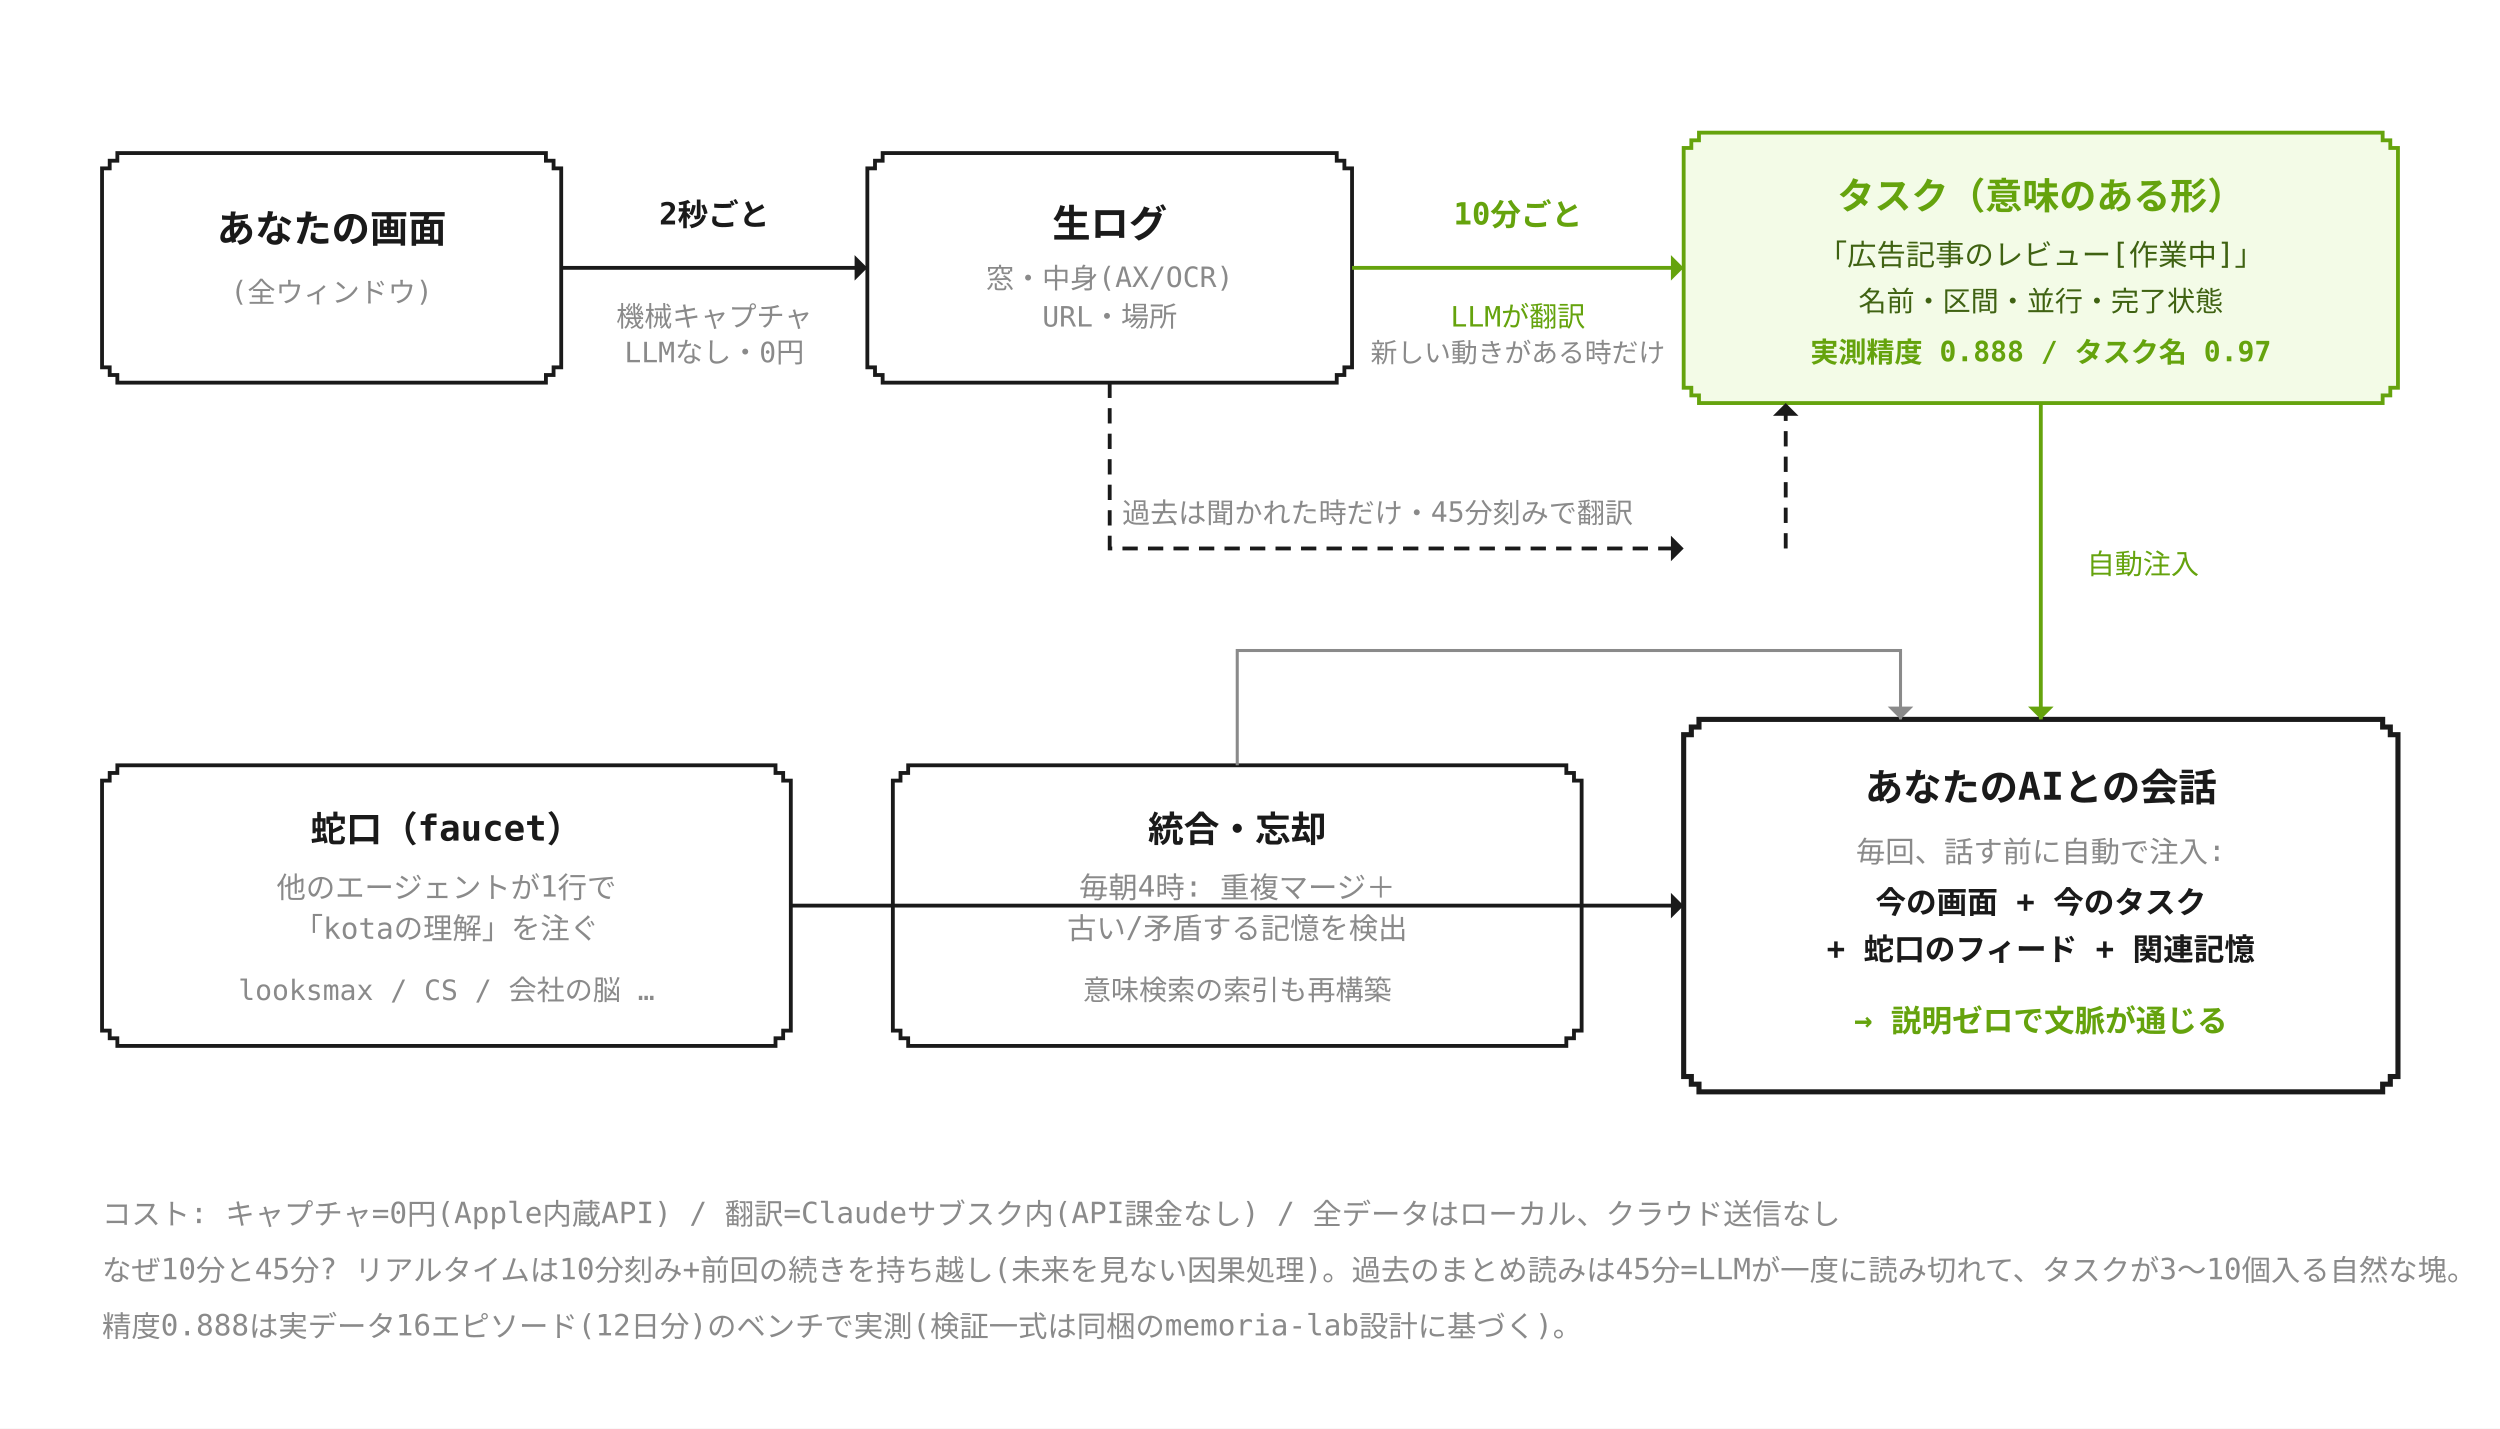
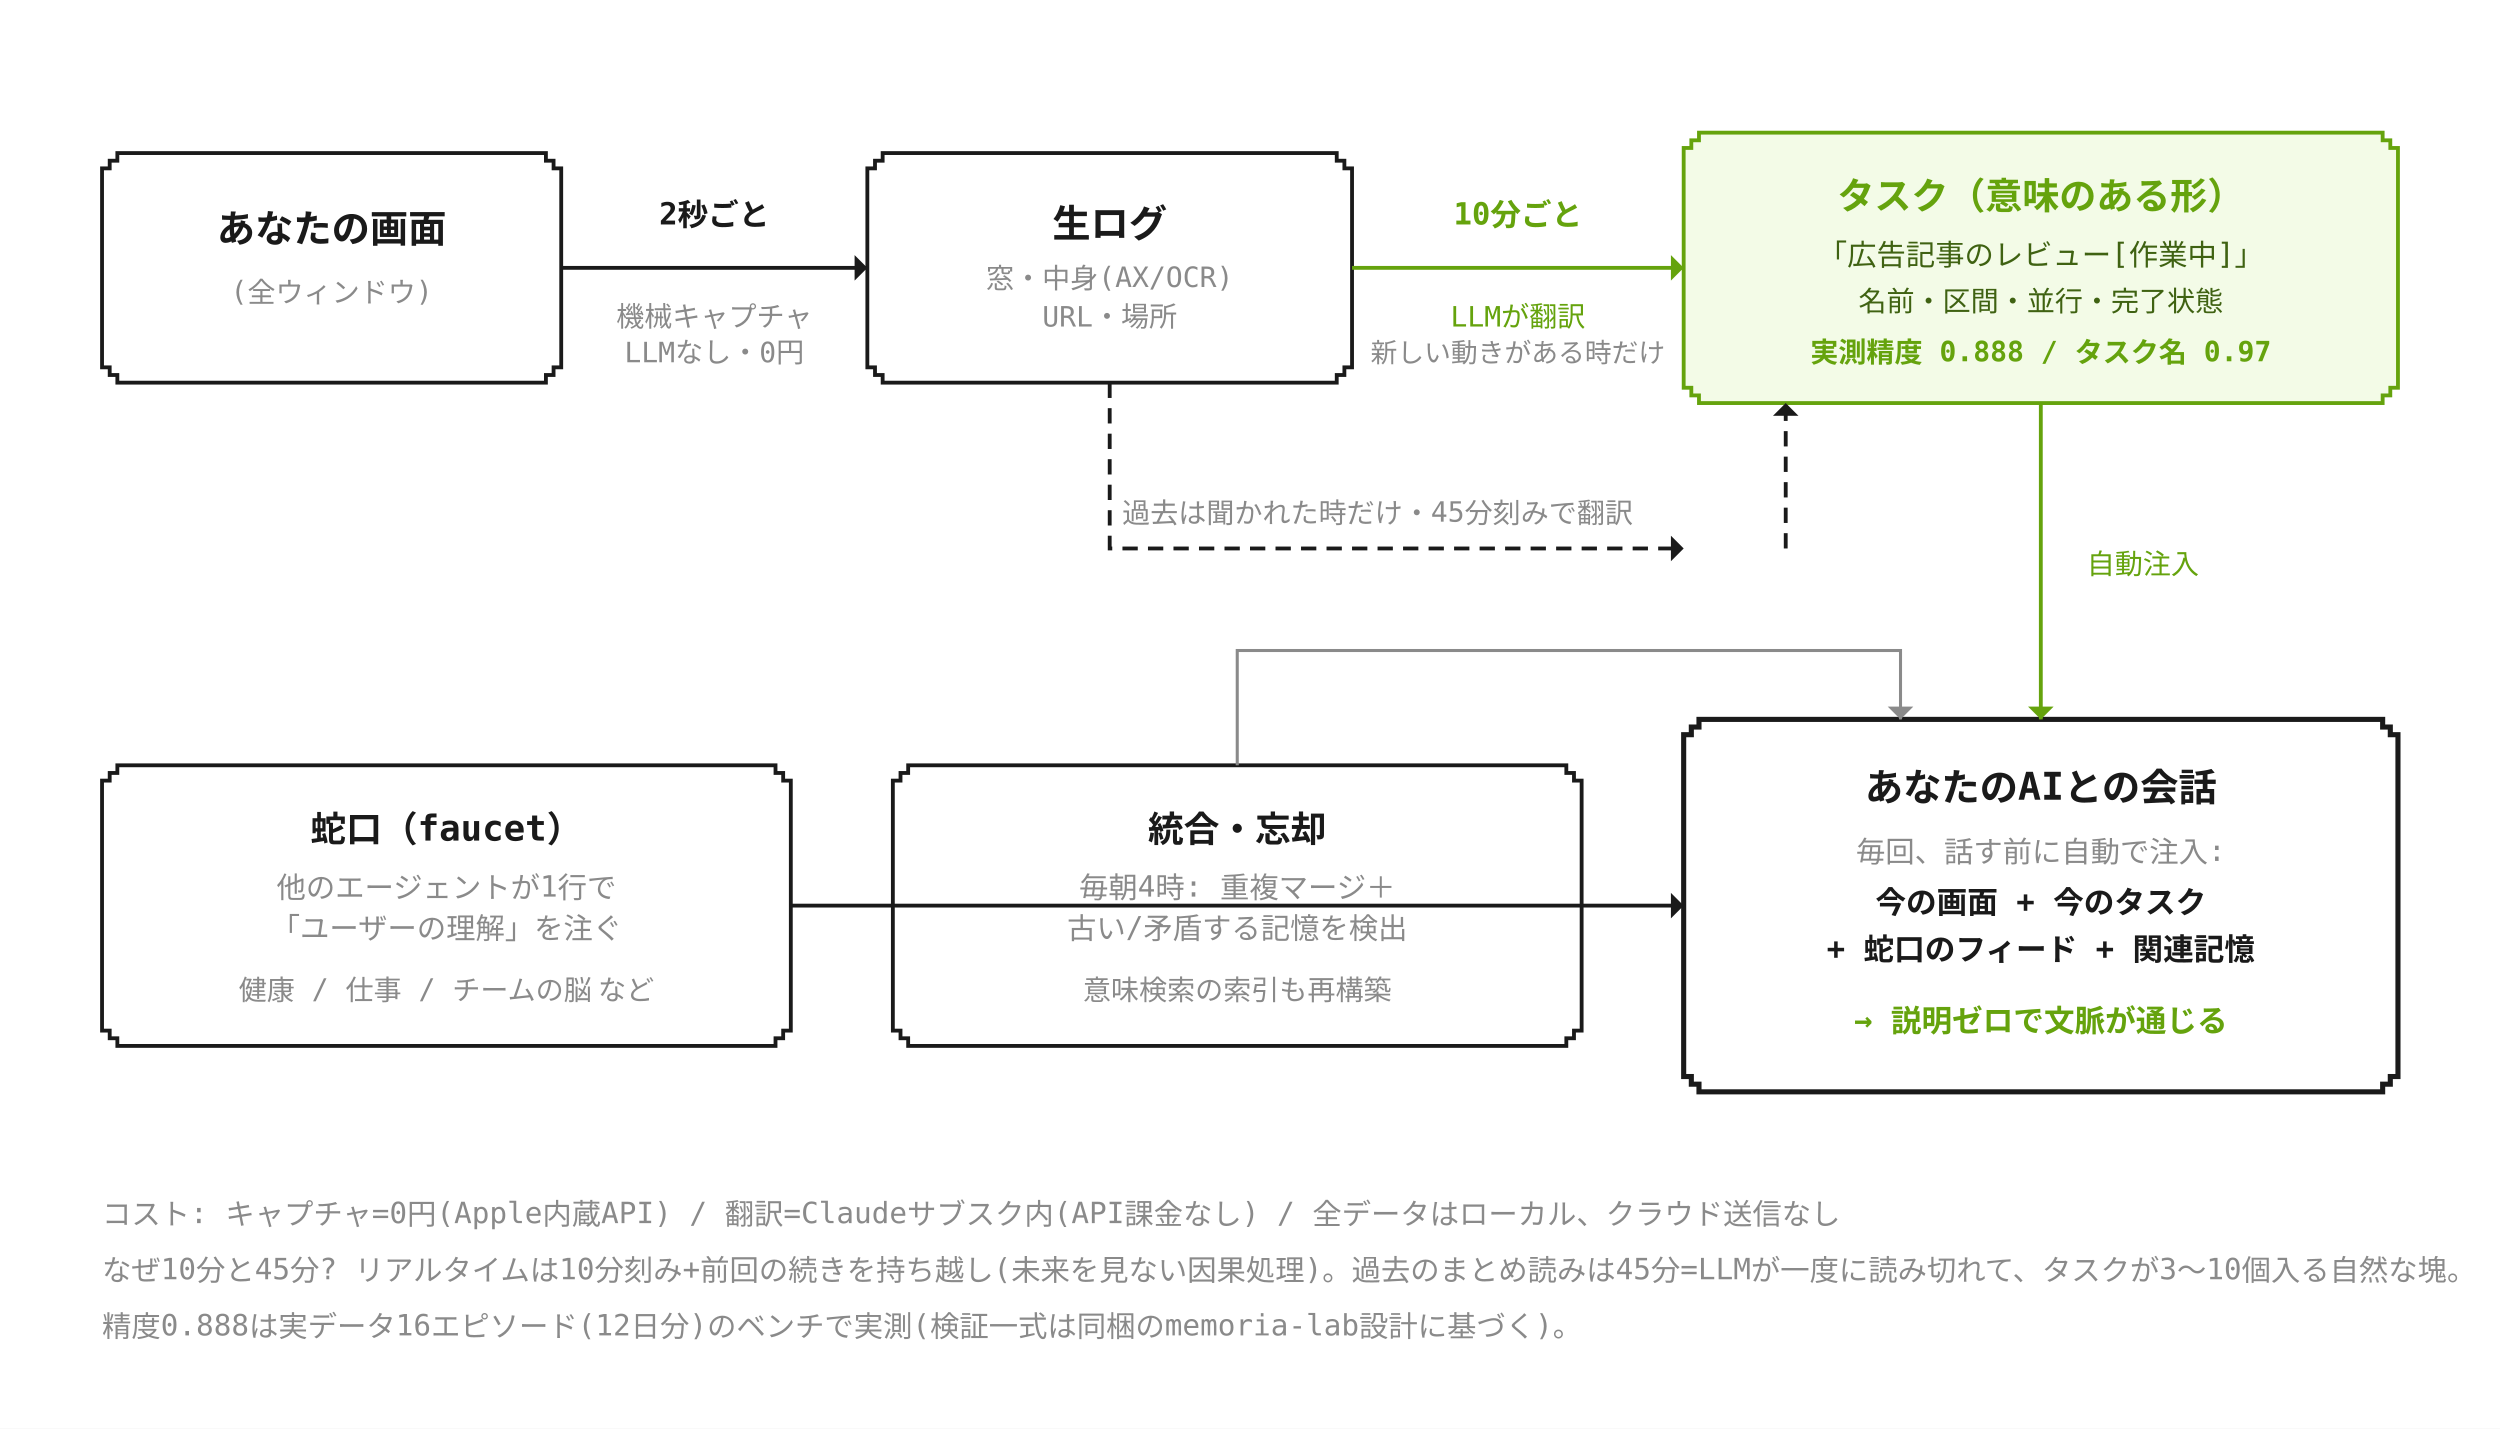
<svg xmlns="http://www.w3.org/2000/svg" viewBox="0 0 980 560" width="980" height="560" role="img" aria-label="memoria kota2 workflow">
  <rect width="980" height="560" fill="#ffffff" />
  <polygon points="46,60 214,60 214,63 217,63 217,66 220,66 220,144 217,144 217,147 214,147 214,150 46,150 46,147 43,147 43,144 40,144 40,66 43,66 43,63 46,63" fill="#fff" stroke="#1a1a1a" stroke-width="1.5" stroke-linejoin="miter" />
  <text x="130" y="95" font-family="ui-monospace, SFMono-Regular, Menlo, Consolas, monospace" font-size="15" font-weight="700" fill="#1a1a1a" text-anchor="middle">あなたの画面</text>
  <text x="130" y="118" font-family="ui-monospace, SFMono-Regular, Menlo, Consolas, monospace" font-size="11" font-weight="400" fill="#8a8a8a" text-anchor="middle">(全ウィンドウ)</text>
  <polyline points="220,105 340,105" fill="none" stroke="#1a1a1a" stroke-width="1.5" />
  <polygon points="340,105 335,100 335,110" fill="#1a1a1a" />
  <text x="280" y="88" font-family="ui-monospace, SFMono-Regular, Menlo, Consolas, monospace" font-size="12" font-weight="700" fill="#1a1a1a" text-anchor="middle">2秒ごと</text>
  <text x="280" y="128" font-family="ui-monospace, SFMono-Regular, Menlo, Consolas, monospace" font-size="11" font-weight="400" fill="#8a8a8a" text-anchor="middle">機械キャプチャ</text>
  <text x="280" y="142" font-family="ui-monospace, SFMono-Regular, Menlo, Consolas, monospace" font-size="11" font-weight="400" fill="#8a8a8a" text-anchor="middle">LLMなし・0円</text>
  <polygon points="346,60 524,60 524,63 527,63 527,66 530,66 530,144 527,144 527,147 524,147 524,150 346,150 346,147 343,147 343,144 340,144 340,66 343,66 343,63 346,63" fill="#fff" stroke="#1a1a1a" stroke-width="1.5" stroke-linejoin="miter" />
  <text x="435" y="93" font-family="ui-monospace, SFMono-Regular, Menlo, Consolas, monospace" font-size="15" font-weight="700" fill="#1a1a1a" text-anchor="middle">生ログ</text>
  <text x="435" y="113" font-family="ui-monospace, SFMono-Regular, Menlo, Consolas, monospace" font-size="11" font-weight="400" fill="#8a8a8a" text-anchor="middle">窓・中身(AX/OCR)</text>
  <text x="435" y="128" font-family="ui-monospace, SFMono-Regular, Menlo, Consolas, monospace" font-size="11" font-weight="400" fill="#8a8a8a" text-anchor="middle">URL・場所</text>
  <polyline points="530,105 660,105" fill="none" stroke="#65a30d" stroke-width="1.5" />
  <polygon points="660,105 655,100 655,110" fill="#65a30d" />
  <text x="595" y="88" font-family="ui-monospace, SFMono-Regular, Menlo, Consolas, monospace" font-size="12" font-weight="700" fill="#65a30d" text-anchor="middle">10分ごと</text>
  <text x="595" y="128" font-family="ui-monospace, SFMono-Regular, Menlo, Consolas, monospace" font-size="11" font-weight="400" fill="#65a30d" text-anchor="middle">LLMが翻訳</text>
  <text x="595" y="142" font-family="ui-monospace, SFMono-Regular, Menlo, Consolas, monospace" font-size="10.5" font-weight="400" fill="#8a8a8a" text-anchor="middle">新しい動きがある時だけ</text>
  <polygon points="666,52 934,52 934,55 937,55 937,58 940,58 940,152 937,152 937,155 934,155 934,158 666,158 666,155 663,155 663,152 660,152 660,58 663,58 663,55 666,55" fill="#f3fbe7" stroke="#65a30d" stroke-width="1.5" stroke-linejoin="miter" />
  <text x="800" y="82" font-family="ui-monospace, SFMono-Regular, Menlo, Consolas, monospace" font-size="14.5" font-weight="700" fill="#65a30d" text-anchor="middle">タスク（意味のある形）</text>
  <text x="800" y="104" font-family="ui-monospace, SFMono-Regular, Menlo, Consolas, monospace" font-size="11.5" font-weight="400" fill="#3f6212" text-anchor="middle">「広告記事のレビュー[作業中]」</text>
  <text x="800" y="122" font-family="ui-monospace, SFMono-Regular, Menlo, Consolas, monospace" font-size="11" font-weight="400" fill="#3f6212" text-anchor="middle">名前・区間・並行・完了状態</text>
  <text x="800" y="142" font-family="ui-monospace, SFMono-Regular, Menlo, Consolas, monospace" font-size="11" font-weight="700" fill="#65a30d" text-anchor="middle">実測精度 0.888 / タスク名 0.97</text>
  <polyline points="435,150 435,215 660,215" fill="none" stroke="#1a1a1a" stroke-width="1.5" stroke-dasharray="6 4" />
  <polygon points="660,215 655,210 655,220" fill="#1a1a1a" />
  <text x="540" y="205" font-family="ui-monospace, SFMono-Regular, Menlo, Consolas, monospace" font-size="11" font-weight="400" fill="#8a8a8a" text-anchor="middle">過去は聞かれた時だけ・45分刻みで翻訳</text>
  <polyline points="700,215 700,158" fill="none" stroke="#1a1a1a" stroke-width="1.5" stroke-dasharray="6 4" />
  <polygon points="700,158 695,163 705,163" fill="#1a1a1a" />
  <polygon points="46,300 304,300 304,303 307,303 307,306 310,306 310,404 307,404 307,407 304,407 304,410 46,410 46,407 43,407 43,404 40,404 40,306 43,306 43,303 46,303" fill="#fff" stroke="#1a1a1a" stroke-width="1.5" stroke-linejoin="miter" />
  <text x="175" y="330" font-family="ui-monospace, SFMono-Regular, Menlo, Consolas, monospace" font-size="14" font-weight="700" fill="#1a1a1a" text-anchor="middle">蛇口（faucet）</text>
  <text x="175" y="352" font-family="ui-monospace, SFMono-Regular, Menlo, Consolas, monospace" font-size="11.5" font-weight="400" fill="#8a8a8a" text-anchor="middle">他のエージェントが1行で</text>
-   <text x="175" y="368" font-family="ui-monospace, SFMono-Regular, Menlo, Consolas, monospace" font-size="11.5" font-weight="400" fill="#8a8a8a" text-anchor="middle">「kotaの理解」を注ぐ</text>
-   <text x="175" y="392" font-family="ui-monospace, SFMono-Regular, Menlo, Consolas, monospace" font-size="11" font-weight="400" fill="#8a8a8a" text-anchor="middle">looksmax / CS / 会社の脳 …</text>
+   <text x="175" y="368" font-family="ui-monospace, SFMono-Regular, Menlo, Consolas, monospace" font-size="11.5" font-weight="400" fill="#8a8a8a" text-anchor="middle">「ユーザーの理解」を注ぐ</text>
+   <text x="175" y="392" font-family="ui-monospace, SFMono-Regular, Menlo, Consolas, monospace" font-size="11" font-weight="400" fill="#8a8a8a" text-anchor="middle">健康 / 仕事 / チームの脳 など</text>
  <polygon points="356,300 614,300 614,303 617,303 617,306 620,306 620,404 617,404 617,407 614,407 614,410 356,410 356,407 353,407 353,404 350,404 350,306 353,306 353,303 356,303" fill="#fff" stroke="#1a1a1a" stroke-width="1.5" stroke-linejoin="miter" />
  <text x="485" y="330" font-family="ui-monospace, SFMono-Regular, Menlo, Consolas, monospace" font-size="14" font-weight="700" fill="#1a1a1a" text-anchor="middle">統合・忘却</text>
  <text x="485" y="352" font-family="ui-monospace, SFMono-Regular, Menlo, Consolas, monospace" font-size="11.5" font-weight="400" fill="#8a8a8a" text-anchor="middle">毎朝4時: 重複マージ＋</text>
  <text x="485" y="368" font-family="ui-monospace, SFMono-Regular, Menlo, Consolas, monospace" font-size="11.5" font-weight="400" fill="#8a8a8a" text-anchor="middle">古い/矛盾する記憶を検出</text>
  <text x="485" y="392" font-family="ui-monospace, SFMono-Regular, Menlo, Consolas, monospace" font-size="11" font-weight="400" fill="#8a8a8a" text-anchor="middle">意味検索の索引も再構築</text>
  <polygon points="666,282 934,282 934,285 937,285 937,288 940,288 940,422 937,422 937,425 934,425 934,428 666,428 666,425 663,425 663,422 660,422 660,288 663,288 663,285 666,285" fill="#fff" stroke="#1a1a1a" stroke-width="2" stroke-linejoin="miter" />
  <text x="800" y="314" font-family="ui-monospace, SFMono-Regular, Menlo, Consolas, monospace" font-size="15" font-weight="700" fill="#1a1a1a" text-anchor="middle">あなたのAIとの会話</text>
  <text x="800" y="338" font-family="ui-monospace, SFMono-Regular, Menlo, Consolas, monospace" font-size="11.5" font-weight="400" fill="#8a8a8a" text-anchor="middle">毎回、話す前に自動で注入:</text>
  <text x="800" y="358" font-family="ui-monospace, SFMono-Regular, Menlo, Consolas, monospace" font-size="12" font-weight="700" fill="#1a1a1a" text-anchor="middle">今の画面 + 今のタスク</text>
  <text x="800" y="376" font-family="ui-monospace, SFMono-Regular, Menlo, Consolas, monospace" font-size="12" font-weight="700" fill="#1a1a1a" text-anchor="middle">+ 蛇口のフィード + 関連記憶</text>
  <text x="800" y="404" font-family="ui-monospace, SFMono-Regular, Menlo, Consolas, monospace" font-size="12" font-weight="700" fill="#65a30d" text-anchor="middle">→ 説明ゼロで文脈が通じる</text>
  <polyline points="800,158 800,282" fill="none" stroke="#65a30d" stroke-width="1.5" />
  <polygon points="800,282 795,277 805,277" fill="#65a30d" />
  <text x="818" y="225" font-family="ui-monospace, SFMono-Regular, Menlo, Consolas, monospace" font-size="11" font-weight="400" fill="#65a30d" text-anchor="start">自動注入</text>
  <polyline points="310,355 660,355" fill="none" stroke="#1a1a1a" stroke-width="1.5" />
  <polygon points="660,355 655,350 655,360" fill="#1a1a1a" />
  <polyline points="485,300 485,255 745,255 745,282" fill="none" stroke="#8a8a8a" stroke-width="1.2" />
  <polygon points="745,282 740,277 750,277" fill="#8a8a8a" />
  <text x="40" y="480" font-family="ui-monospace, SFMono-Regular, Menlo, Consolas, monospace" font-size="11.5" font-weight="400" fill="#8a8a8a" text-anchor="start">コスト: キャプチャ=0円(Apple内蔵API) / 翻訳=Claudeサブスク内(API課金なし) / 全データはローカル、クラウド送信なし</text>
  <text x="40" y="502" font-family="ui-monospace, SFMono-Regular, Menlo, Consolas, monospace" font-size="11.5" font-weight="400" fill="#8a8a8a" text-anchor="start">なぜ10分と45分? リアルタイムは10分刻み+前回の続きを持ち越し(未来を見ない因果処理)。過去のまとめ読みは45分=LLMが一度に読み切れて、タスクが3〜10個入る自然な塊。</text>
  <text x="40" y="524" font-family="ui-monospace, SFMono-Regular, Menlo, Consolas, monospace" font-size="11.5" font-weight="400" fill="#8a8a8a" text-anchor="start">精度0.888は実データ16エピソード(12日分)のベンチで実測(検証一式は同梱のmemoria-lab設計に基づく)。</text>
</svg>
